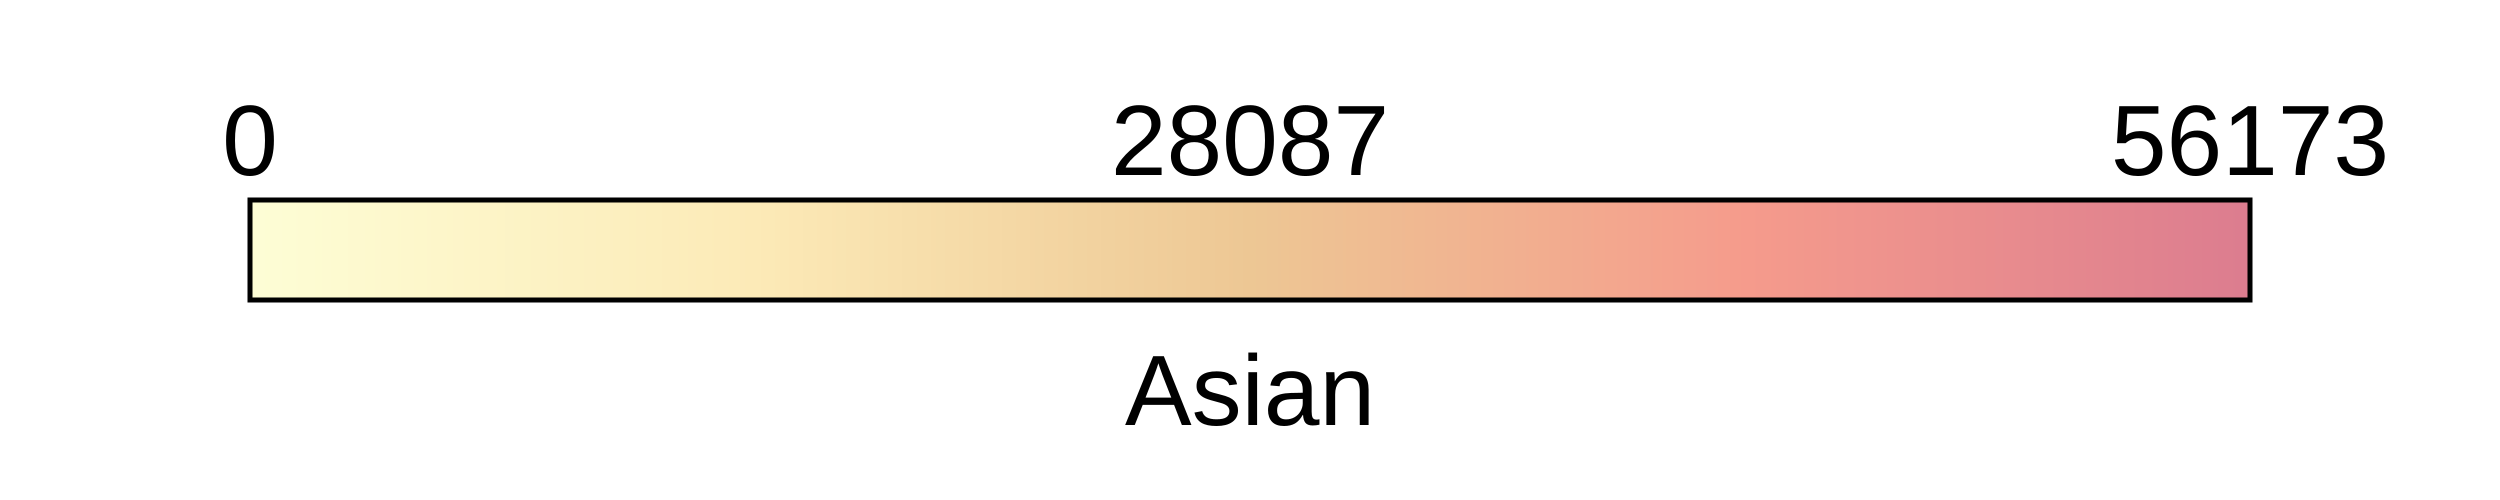
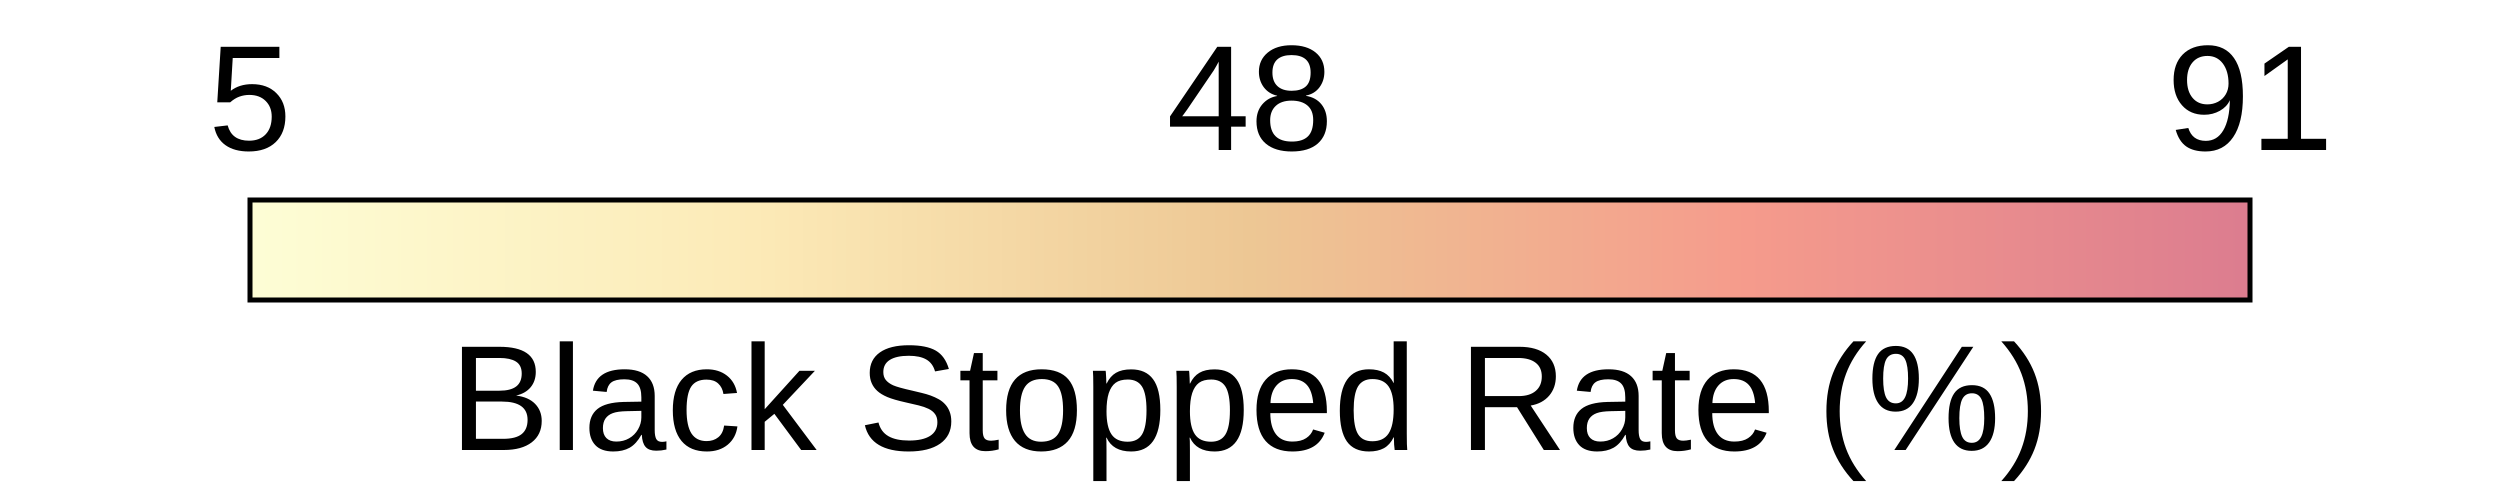
<svg xmlns="http://www.w3.org/2000/svg" width="500" height="100" style="background-color: transparent;">
  <defs>
    <linearGradient id="branca-gradient" x1="0%" y1="0%" x2="100%" y2="0%">
      <stop offset="0%" style="stop-color: #fdfdd5;" />
      <stop offset="25%" style="stop-color: #fceab7;" />
      <stop offset="50%" style="stop-color: #edc794;" />
      <stop offset="75%" style="stop-color: #f59b8c;" />
      <stop offset="100%" style="stop-color: #dc7d8f;" />
    </linearGradient>
  </defs>
  <rect x="50" y="40" width="400" height="20" fill="url(#branca-gradient)" stroke="black" stroke-width="1" />
-   <text x="50" y="35" font-family="Arial" font-size="20" text-anchor="middle" fill="black">0</text>
-   <text x="250" y="35" font-family="Arial" font-size="20" text-anchor="middle" fill="black">28087</text>
-   <text x="450" y="35" font-family="Arial" font-size="20" text-anchor="middle" fill="black">56173</text>
-   <text x="250" y="85" font-family="Arial" font-size="20" text-anchor="middle" fill="black">Asian</text>
+   <text x="50" y="30" font-family="Arial" font-size="30" text-anchor="middle" fill="black">5</text>
+   <text x="250" y="30" font-family="Arial" font-size="30" text-anchor="middle" fill="black">48</text>
+   <text x="450" y="30" font-family="Arial" font-size="30" text-anchor="middle" fill="black">91</text>
+   <text x="250" y="90" font-family="Arial" font-size="30" text-anchor="middle" fill="black">Black Stopped Rate (%)</text>
</svg>
